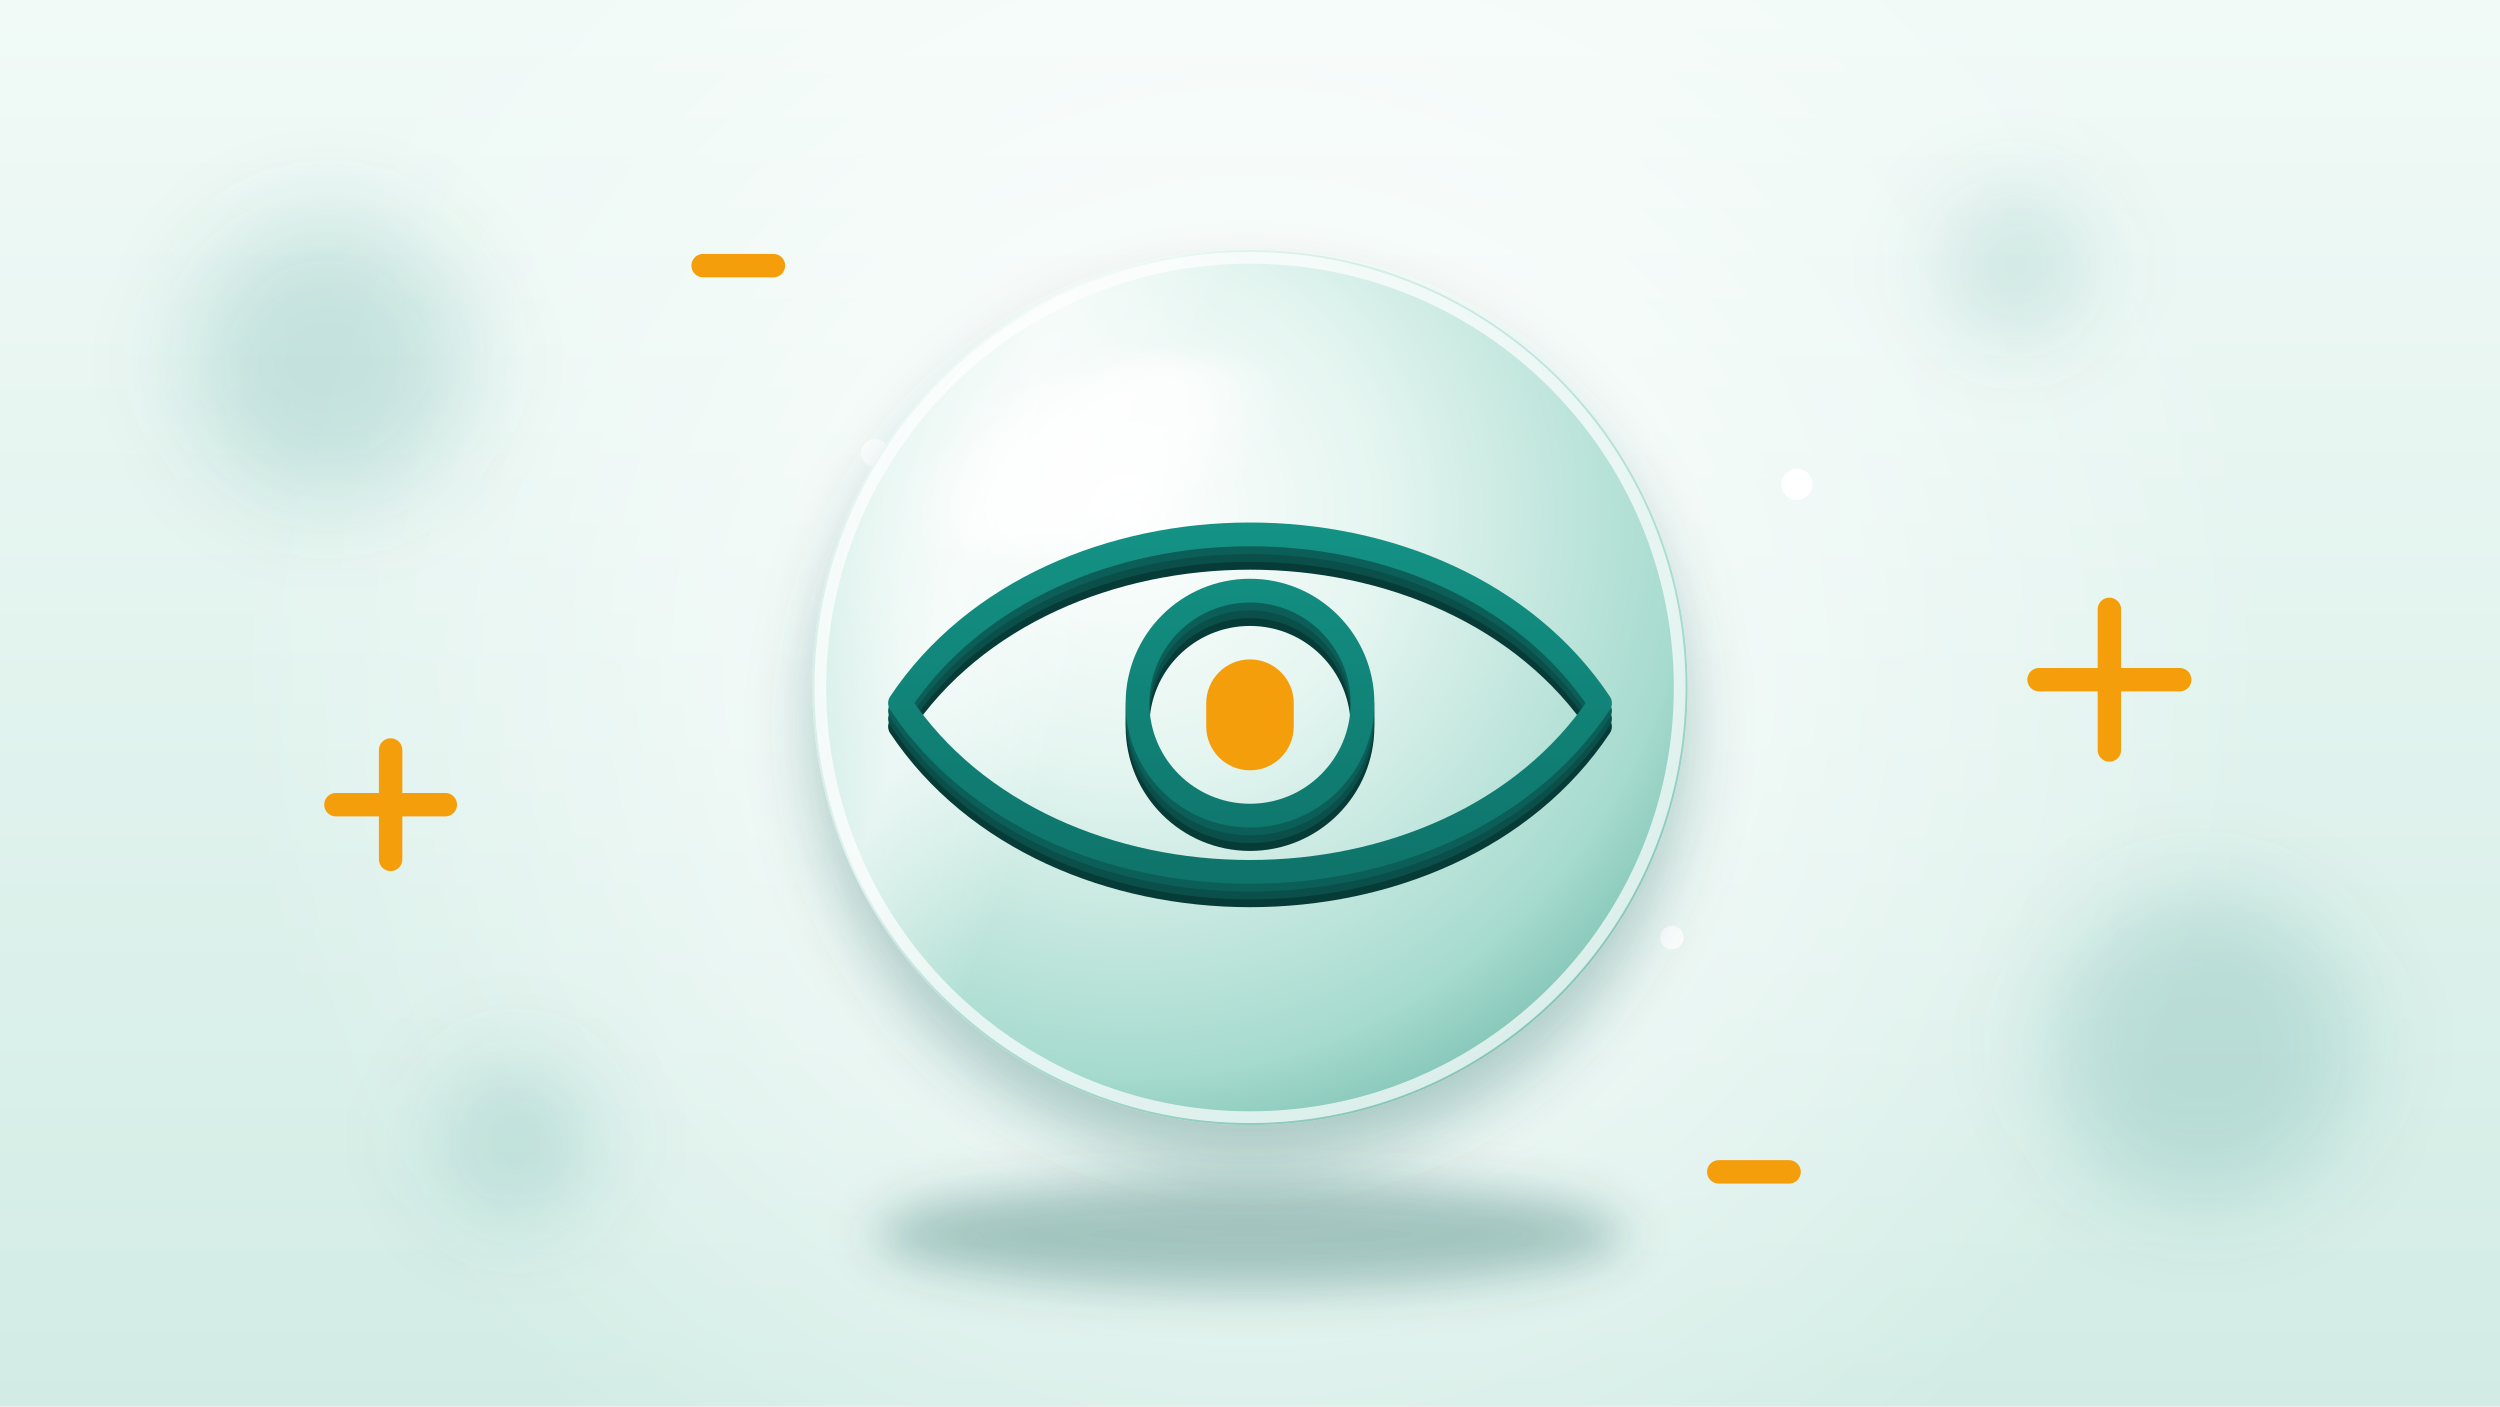
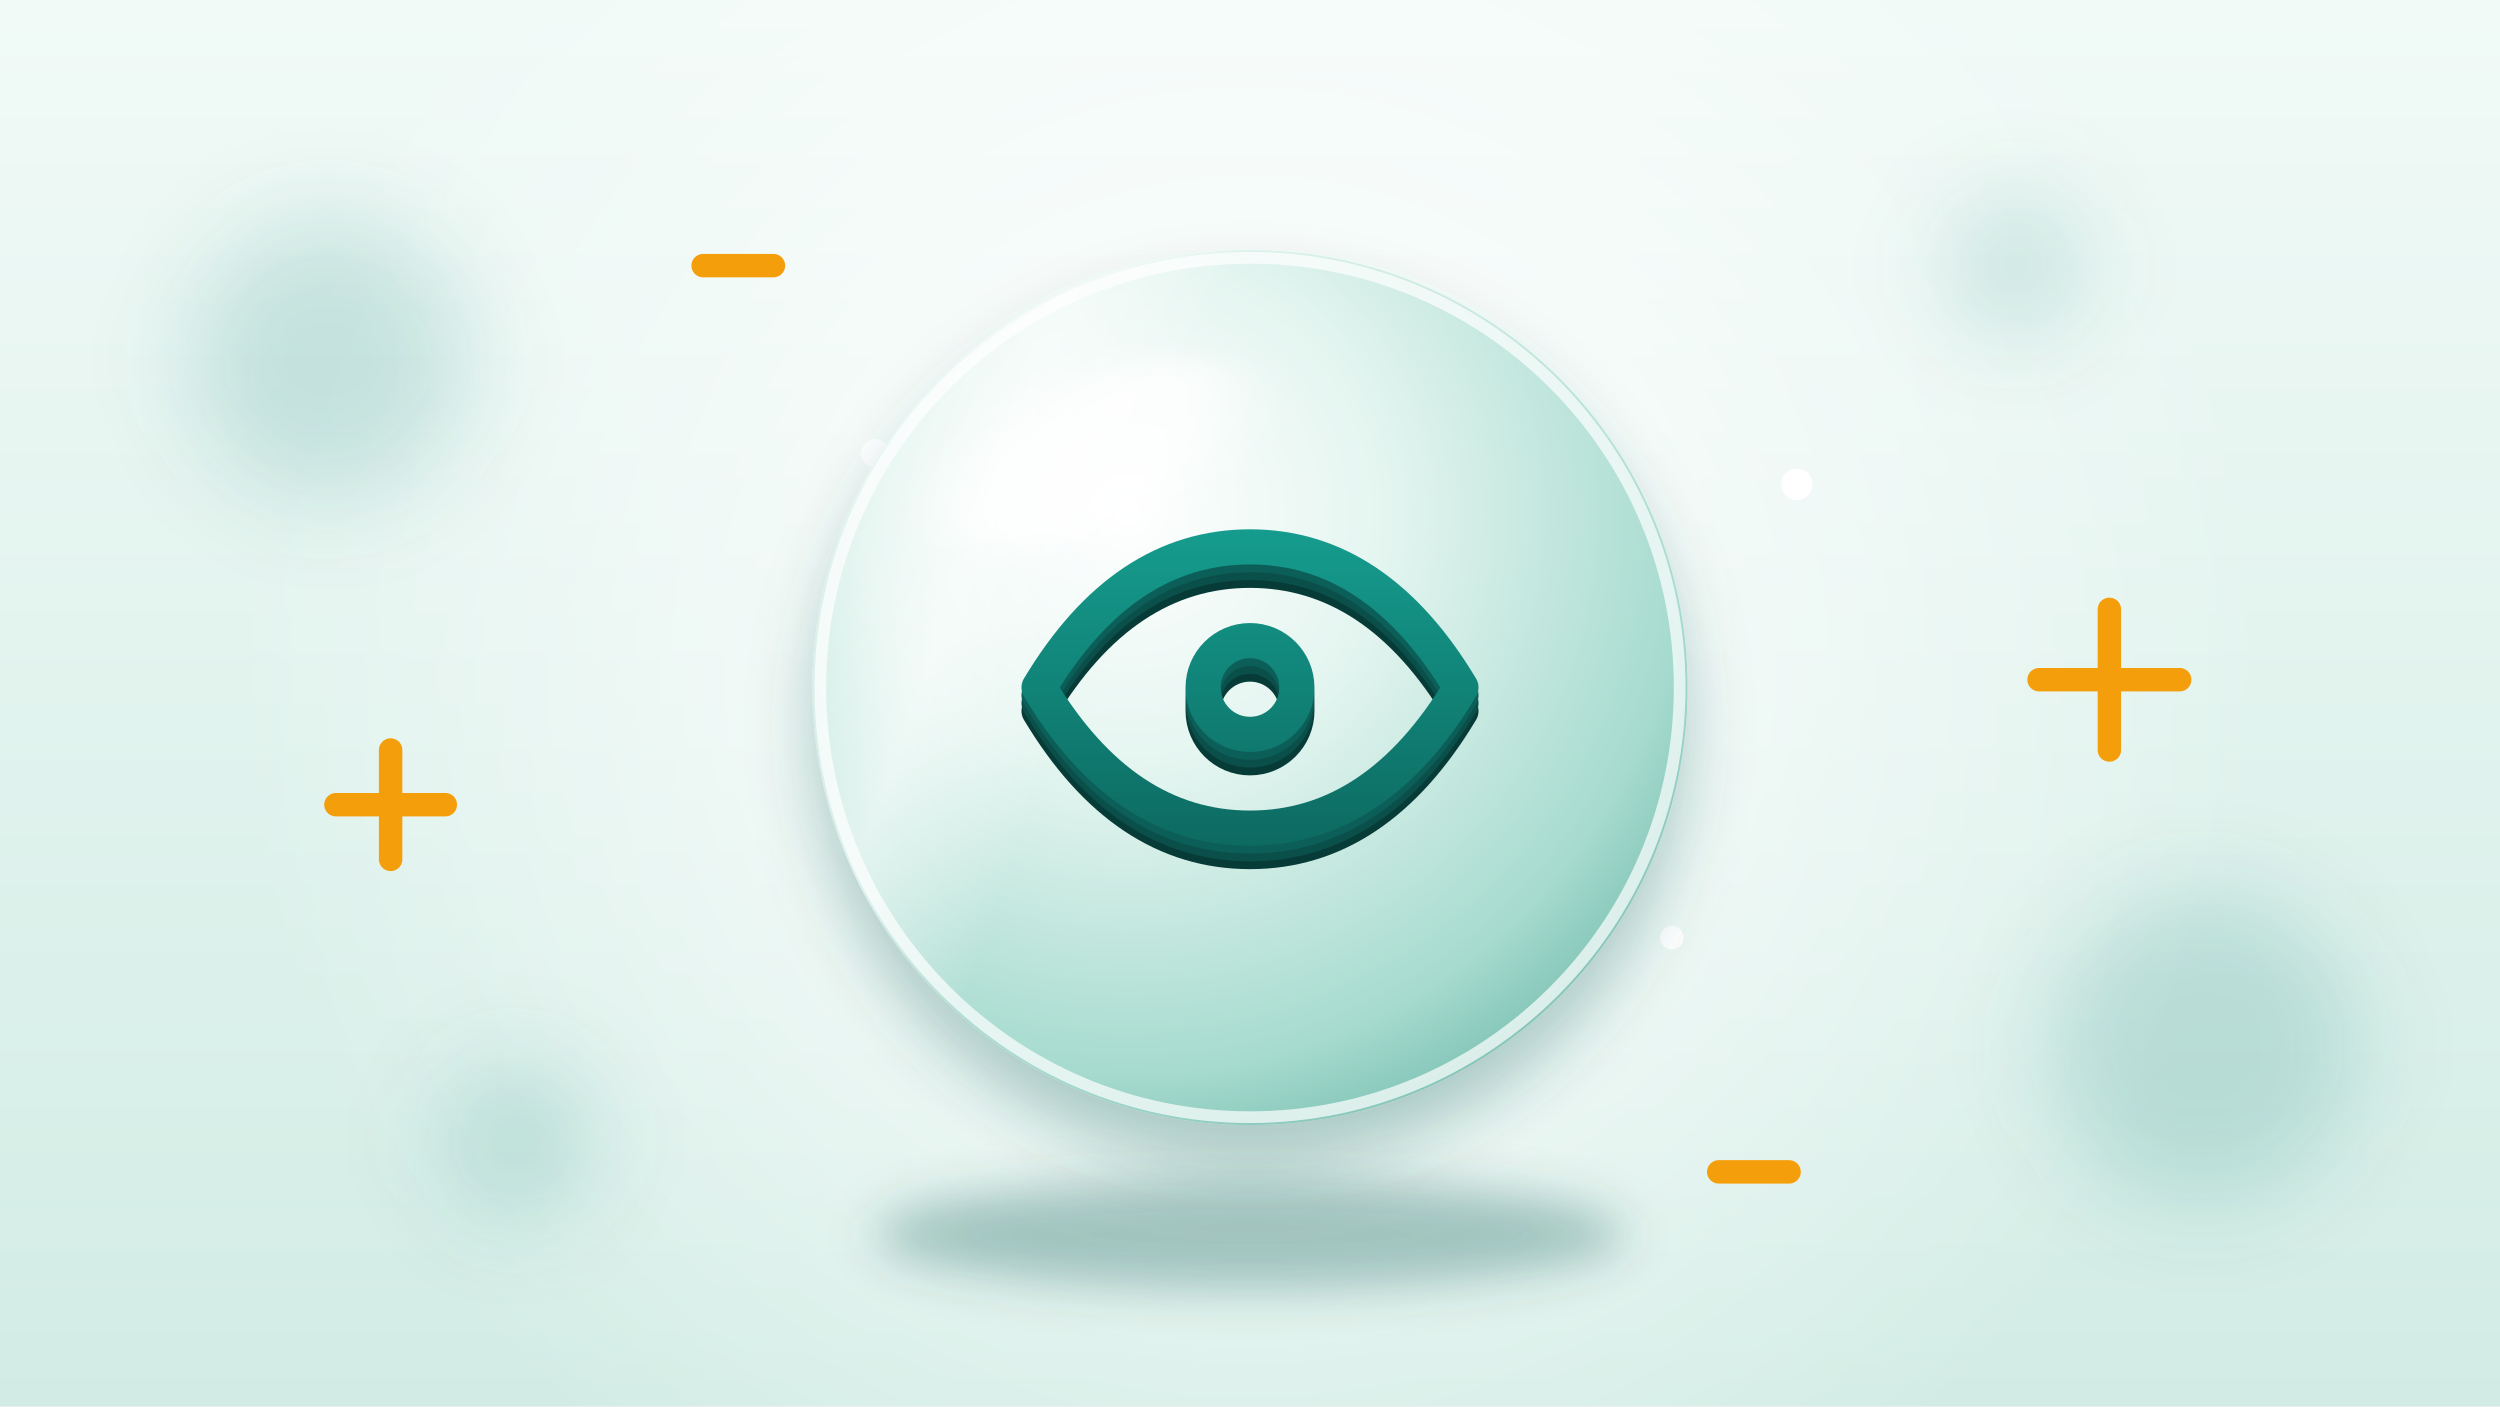
<svg xmlns="http://www.w3.org/2000/svg" viewBox="0 0 320 180" width="640" height="360" role="img">
  <style>
.f{animation:f 4.8s ease-in-out infinite alternate;transform-box:view-box;transform-origin:160px 150px}
.s{animation:s 4.8s ease-in-out infinite alternate;transform-box:fill-box;transform-origin:center}
.i{animation:i 7s ease-in-out infinite alternate;transform-box:view-box;transform-origin:160px 90px}
.g{animation:g 6s ease-in-out infinite}
.t{animation:t 3.6s ease-in-out infinite alternate}.t2{animation-delay:-1.8s}.t3{animation-delay:-.9s}
.b{animation:b 9s ease-in-out infinite alternate;transform-box:fill-box;transform-origin:center}.b2{animation-duration:12s;animation-direction:alternate-reverse}
@keyframes f{to{transform:translateY(-6px)}}
@keyframes s{to{transform:scale(.82);opacity:.55}}
@keyframes i{from{transform:rotate(-3deg) skewX(1.5deg)}to{transform:rotate(3deg) skewX(-1.5deg)}}
@keyframes g{0%,55%{transform:translateX(-150px)}100%{transform:translateX(150px)}}
@keyframes t{from{opacity:.35;transform:translateY(2px)}to{opacity:1;transform:translateY(-3px)}}
@keyframes b{to{transform:translate(8px,-6px) scale(1.12)}}
@media (prefers-reduced-motion:reduce){*{animation:none!important}}
</style>
  <defs>
    <linearGradient id="bg" x1="0" y1="0" x2="0" y2="1">
      <stop offset="0" stop-color="#F1FAF7" />
      <stop offset="1" stop-color="#D2ECE5" />
    </linearGradient>
    <radialGradient id="glow" cx="160" cy="84" r="130" gradientUnits="userSpaceOnUse">
      <stop offset="0" stop-color="#fff" stop-opacity=".95" />
      <stop offset="1" stop-color="#fff" stop-opacity="0" />
    </radialGradient>
    <radialGradient id="orb" cx=".36" cy=".3" r=".78">
      <stop offset="0" stop-color="#fff" />
      <stop offset=".38" stop-color="#E4F5F0" />
      <stop offset=".82" stop-color="#A7DBCF" />
      <stop offset="1" stop-color="#78BFB0" />
    </radialGradient>
-     <linearGradient id="ink" x1="0" y1="14" x2="0" y2="82" gradientUnits="userSpaceOnUse">
+     <linearGradient id="ink" x1="0" y1="2" x2="0" y2="22" gradientUnits="userSpaceOnUse">
      <stop offset="0" stop-color="#17A898" />
      <stop offset="1" stop-color="#0B5E57" />
    </linearGradient>
    <linearGradient id="shine" x1="0" y1="0" x2="1" y2="0">
      <stop offset="0" stop-color="#fff" stop-opacity="0" />
      <stop offset=".5" stop-color="#fff" stop-opacity=".55" />
      <stop offset="1" stop-color="#fff" stop-opacity="0" />
    </linearGradient>
    <filter id="blur3" x="-50%" y="-50%" width="200%" height="200%">
      <feGaussianBlur stdDeviation="3" />
    </filter>
    <filter id="blur6" x="-50%" y="-50%" width="200%" height="200%">
      <feGaussianBlur stdDeviation="6" />
    </filter>
    <filter id="drop" x="-30%" y="-30%" width="160%" height="160%">
      <feDropShadow dx="0" dy="5" stdDeviation="4" flood-color="#0A4F49" flood-opacity=".28" />
    </filter>
    <clipPath id="clip">
      <circle cx="160" cy="88" r="56" />
    </clipPath>
  </defs>
  <rect width="320" height="180" fill="url(#bg)" />
  <rect width="320" height="180" fill="url(#glow)" />
  <g filter="url(#blur6)" fill="#0F766E" fill-opacity=".16">
    <circle class="b" cx="42" cy="46" r="18" />
    <circle class="b b2" cx="282" cy="134" r="20" />
    <circle class="b b2" cx="258" cy="34" r="9" />
    <circle class="b" cx="66" cy="146" r="10" />
  </g>
  <g fill="none" stroke="#F59E0B" stroke-width="3" stroke-linecap="round">
    <path class="t" d="M270 78 V96 M261 87 H279" />
    <path class="t t2" d="M50 96 V110 M43 103 H57" />
    <path class="t t3" d="M90 34 h9 M220 150 h9" />
  </g>
  <g fill="#fff">
    <circle class="t t2" cx="112" cy="58" r="1.8" />
    <circle class="t" cx="214" cy="120" r="1.5" />
    <circle class="t t3" cx="230" cy="62" r="2" />
  </g>
  <ellipse class="s" cx="160" cy="158" rx="48" ry="7" fill="#0A4F49" fill-opacity=".3" filter="url(#blur3)" />
  <g class="f">
    <g filter="url(#drop)">
      <circle cx="160" cy="88" r="56" fill="url(#orb)" />
    </g>
    <circle cx="160" cy="88" r="55" fill="none" stroke="#fff" stroke-opacity=".7" stroke-width="1.5" />
    <ellipse cx="140" cy="58" rx="20" ry="9" fill="#fff" fill-opacity=".75" transform="rotate(-28 140 58)" filter="url(#blur3)" />
    <g clip-path="url(#clip)">
      <rect class="g" x="130" y="20" width="40" height="140" fill="url(#shine)" transform="skewX(-20)" />
    </g>
    <g class="i">
      <g transform="translate(0 3)">
-         <g transform="translate(83.2 13.2) scale(1.6)" fill="none" stroke="#073B37" stroke-width="1.9" stroke-linecap="round" stroke-linejoin="round">
-           <path d="M20 48 C32 30 64 30 76 48 C64 66 32 66 20 48Z" />
-           <circle cx="48" cy="48" r="9" />
-           <circle cx="48" cy="48" r="3.5" fill="#F59E0B" stroke="none" />
+         <g transform="translate(124 52) scale(3)" fill="none" stroke="#073B37" stroke-width="1.5" stroke-linecap="round" stroke-linejoin="round">
+           <path d="M10 12a2 2 0 1 0 4 0a2 2 0 0 0 -4 0" />
+           <path d="M21 12c-2.4 4 -5.4 6 -9 6c-3.6 0 -6.6 -2 -9 -6c2.4 -4 5.4 -6 9 -6c3.6 0 6.6 2 9 6" />
        </g>
      </g>
      <g transform="translate(0 2)">
-         <g transform="translate(83.2 13.2) scale(1.6)" fill="none" stroke="#0A4F49" stroke-width="1.9" stroke-linecap="round" stroke-linejoin="round">
-           <path d="M20 48 C32 30 64 30 76 48 C64 66 32 66 20 48Z" />
-           <circle cx="48" cy="48" r="9" />
-           <circle cx="48" cy="48" r="3.5" fill="#F59E0B" stroke="none" />
+         <g transform="translate(124 52) scale(3)" fill="none" stroke="#0A4F49" stroke-width="1.5" stroke-linecap="round" stroke-linejoin="round">
+           <path d="M10 12a2 2 0 1 0 4 0a2 2 0 0 0 -4 0" />
+           <path d="M21 12c-2.4 4 -5.4 6 -9 6c-3.6 0 -6.6 -2 -9 -6c2.4 -4 5.4 -6 9 -6c3.6 0 6.6 2 9 6" />
        </g>
      </g>
      <g transform="translate(0 1)">
-         <g transform="translate(83.2 13.2) scale(1.6)" fill="none" stroke="#0C5F58" stroke-width="1.9" stroke-linecap="round" stroke-linejoin="round">
-           <path d="M20 48 C32 30 64 30 76 48 C64 66 32 66 20 48Z" />
-           <circle cx="48" cy="48" r="9" />
-           <circle cx="48" cy="48" r="3.5" fill="#F59E0B" stroke="none" />
+         <g transform="translate(124 52) scale(3)" fill="none" stroke="#0C5F58" stroke-width="1.5" stroke-linecap="round" stroke-linejoin="round">
+           <path d="M10 12a2 2 0 1 0 4 0a2 2 0 0 0 -4 0" />
+           <path d="M21 12c-2.4 4 -5.4 6 -9 6c-3.6 0 -6.6 -2 -9 -6c2.4 -4 5.4 -6 9 -6c3.6 0 6.6 2 9 6" />
        </g>
      </g>
-       <g transform="translate(83.2 13.2) scale(1.6)" fill="none" stroke="url(#ink)" stroke-width="1.9" stroke-linecap="round" stroke-linejoin="round">
-         <path d="M20 48 C32 30 64 30 76 48 C64 66 32 66 20 48Z" />
-         <circle cx="48" cy="48" r="9" />
-         <circle cx="48" cy="48" r="3.5" fill="#F59E0B" stroke="none" />
+       <g transform="translate(124 52) scale(3)" fill="none" stroke="url(#ink)" stroke-width="1.5" stroke-linecap="round" stroke-linejoin="round">
+         <path d="M10 12a2 2 0 1 0 4 0a2 2 0 0 0 -4 0" />
+         <path d="M21 12c-2.4 4 -5.4 6 -9 6c-3.6 0 -6.6 -2 -9 -6c2.4 -4 5.4 -6 9 -6c3.6 0 6.6 2 9 6" />
      </g>
    </g>
  </g>
</svg>
